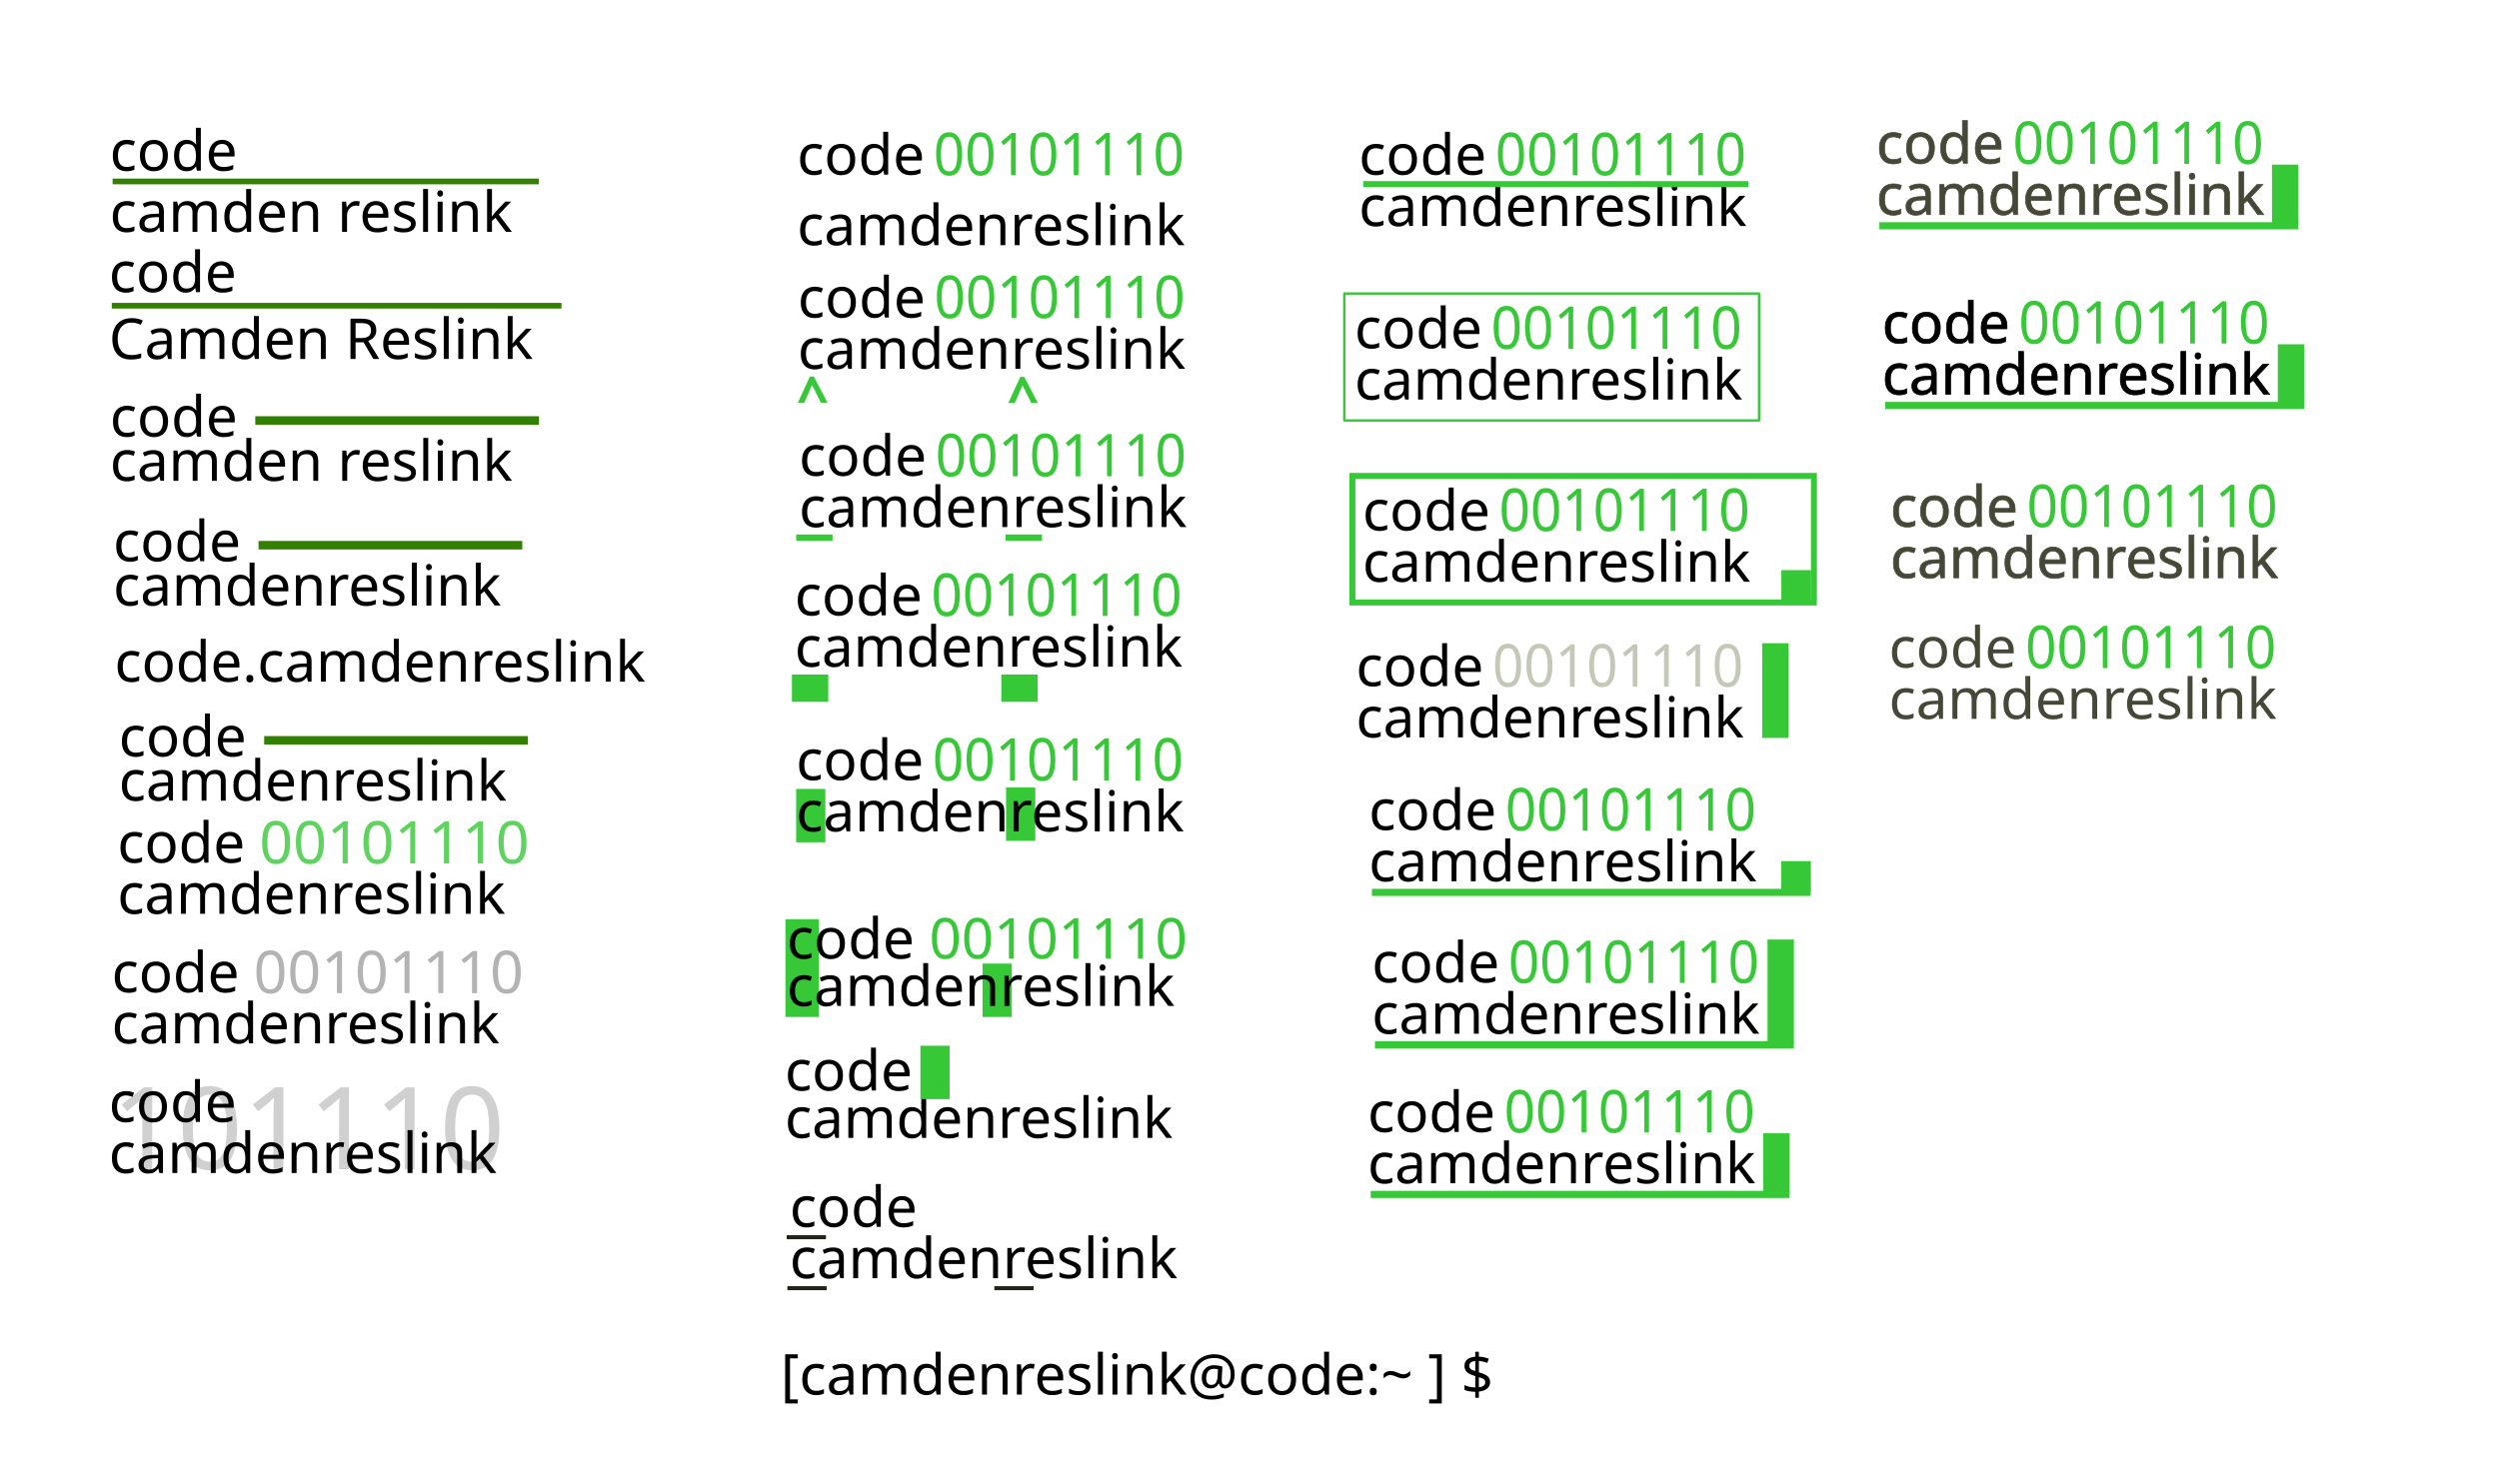
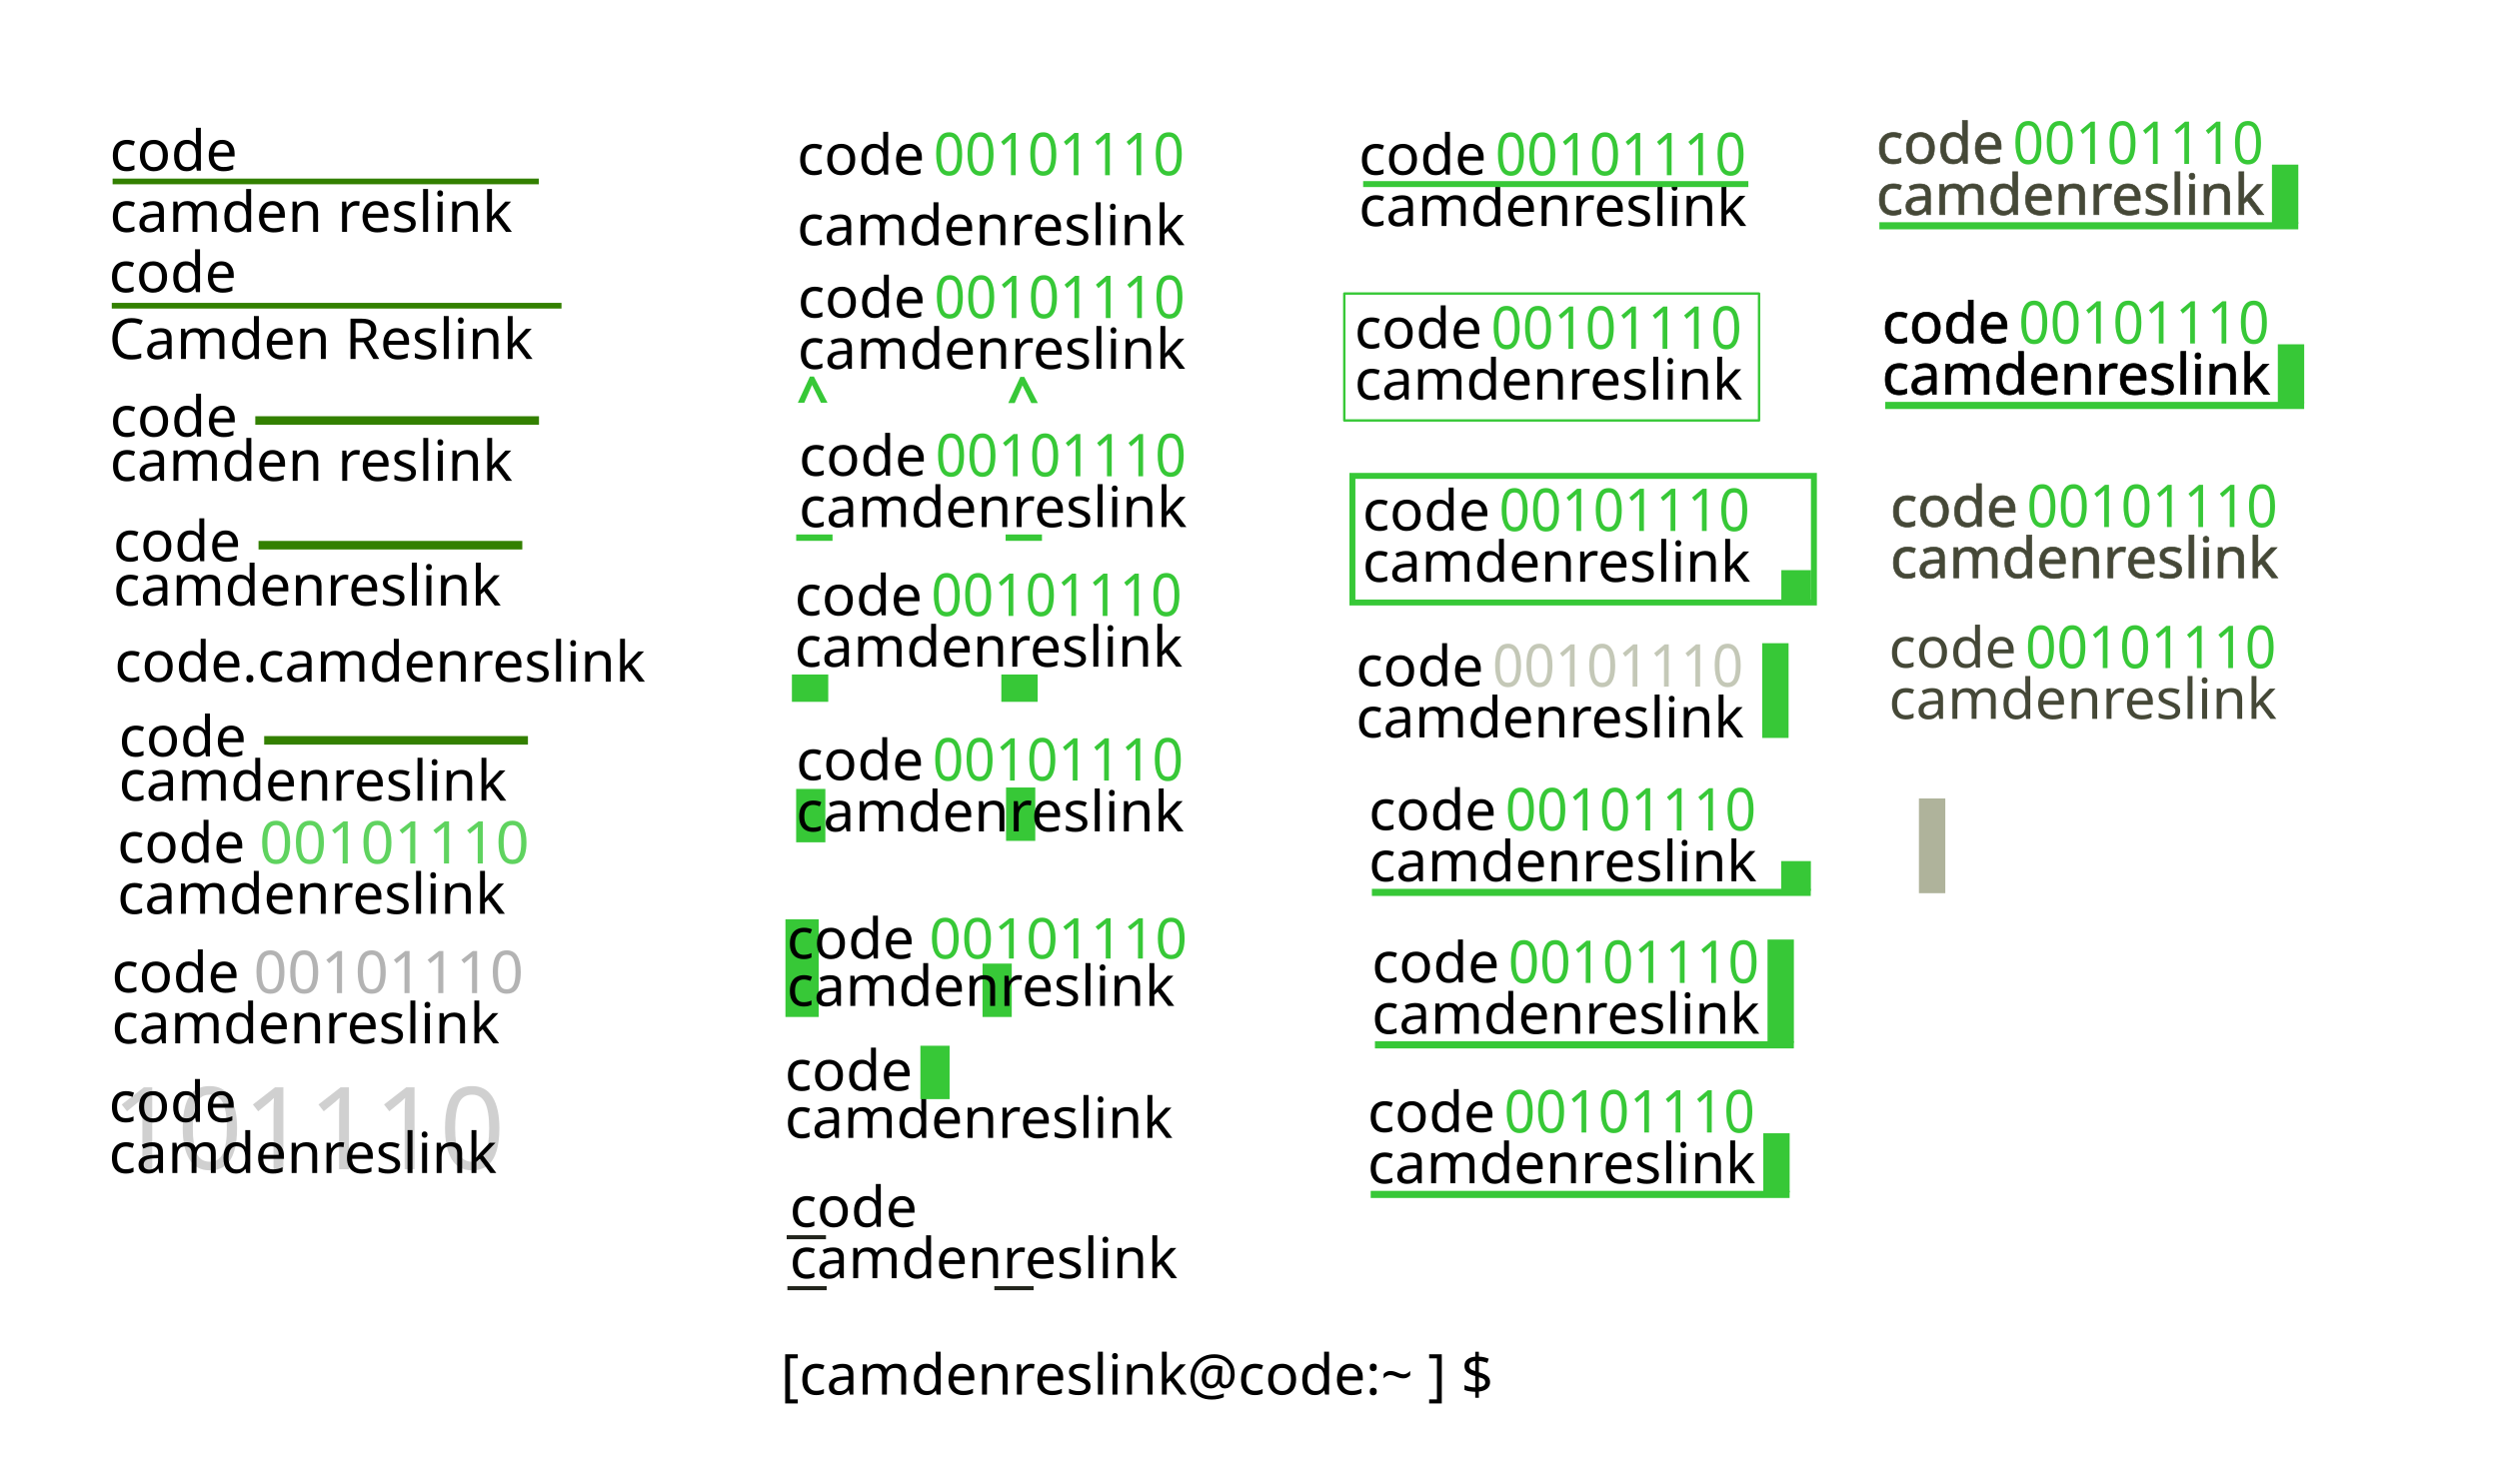
<svg xmlns="http://www.w3.org/2000/svg" width="500mm" height="297mm" viewBox="0 0 1771.653 1052.362" id="svg2" version="1.1">
  <defs id="defs4" />
  <g id="layer1">
    <text xml:space="preserve" style="font-style:normal;font-weight:normal;font-size:40px;line-height:125%;font-family:sans-serif;letter-spacing:0px;word-spacing:0px;fill:#000000;fill-opacity:1;stroke:none;stroke-width:1px;stroke-linecap:butt;stroke-linejoin:miter;stroke-opacity:1" x="77.782" y="121.022" id="text4136">
      <tspan id="tspan4138" x="77.782" y="121.022">code</tspan>
    </text>
    <flowRoot xml:space="preserve" id="flowRoot4140" style="font-style:normal;font-weight:normal;font-size:40px;line-height:125%;font-family:sans-serif;letter-spacing:0px;word-spacing:0px;fill:#000000;fill-opacity:1;stroke:none;stroke-width:1px;stroke-linecap:butt;stroke-linejoin:miter;stroke-opacity:1">
      <flowRegion id="flowRegion4142">
        <rect id="rect4144" width="491.944" height="399.01" x="-444.467" y="6.854" />
      </flowRegion>
      <flowPara id="flowPara4146" />
    </flowRoot>
    <text xml:space="preserve" style="font-style:normal;font-weight:normal;font-size:40px;line-height:125%;font-family:sans-serif;letter-spacing:0px;word-spacing:0px;fill:#000000;fill-opacity:1;stroke:none;stroke-width:1px;stroke-linecap:butt;stroke-linejoin:miter;stroke-opacity:1" x="77.782" y="164.418" id="text4148">
      <tspan id="tspan4150" x="77.782" y="164.418">camden reslink</tspan>
    </text>
    <rect style="fill:#338000;stroke:none;stroke-width:6.1;stroke-miterlimit:4;stroke-dasharray:none;stroke-opacity:1" id="rect4152" width="302.148" height="4.041" x="79.833" y="126.641" />
    <text xml:space="preserve" style="font-style:normal;font-weight:normal;font-size:40px;line-height:125%;font-family:sans-serif;letter-spacing:0px;word-spacing:0px;fill:#000000;fill-opacity:1;stroke:none;stroke-width:1px;stroke-linecap:butt;stroke-linejoin:miter;stroke-opacity:1" x="77.915" y="309.567" id="text4136-1">
      <tspan id="tspan4138-1" x="77.915" y="309.567">code</tspan>
    </text>
    <text xml:space="preserve" style="font-style:normal;font-weight:normal;font-size:40px;line-height:125%;font-family:sans-serif;letter-spacing:0px;word-spacing:0px;fill:#000000;fill-opacity:1;stroke:none;stroke-width:1px;stroke-linecap:butt;stroke-linejoin:miter;stroke-opacity:1" x="77.916" y="340.963" id="text4148-5">
      <tspan id="tspan4150-6" x="77.916" y="340.963">camden reslink</tspan>
    </text>
    <rect style="fill:#338000;stroke:none;stroke-width:6.1;stroke-miterlimit:4;stroke-dasharray:none;stroke-opacity:1" id="rect4152-0" width="201.133" height="6.061" x="180.982" y="295.166" />
    <text xml:space="preserve" style="font-style:normal;font-weight:normal;font-size:40px;line-height:125%;font-family:sans-serif;letter-spacing:0px;word-spacing:0px;fill:#000000;fill-opacity:1;stroke:none;stroke-width:1px;stroke-linecap:butt;stroke-linejoin:miter;stroke-opacity:1" x="80.22" y="397.988" id="text4136-1-2">
      <tspan id="tspan4138-1-7" x="80.22" y="397.988">code</tspan>
    </text>
    <text xml:space="preserve" style="font-style:normal;font-weight:normal;font-size:40px;line-height:125%;font-family:sans-serif;letter-spacing:0px;word-spacing:0px;fill:#000000;fill-opacity:1;stroke:none;stroke-width:1px;stroke-linecap:butt;stroke-linejoin:miter;stroke-opacity:1" x="80.22" y="429.384" id="text4148-5-9">
      <tspan id="tspan4150-6-4" x="80.22" y="429.384">camdenreslink</tspan>
    </text>
    <rect style="fill:#338000;stroke:none;stroke-width:6.1;stroke-miterlimit:4;stroke-dasharray:none;stroke-opacity:1" id="rect4152-0-5" width="186.991" height="6.061" x="183.287" y="383.587" />
    <text xml:space="preserve" style="font-style:normal;font-weight:normal;font-size:40px;line-height:125%;font-family:sans-serif;letter-spacing:0px;word-spacing:0px;fill:#000000;fill-opacity:1;stroke:none;stroke-width:1px;stroke-linecap:butt;stroke-linejoin:miter;stroke-opacity:1" x="77.19" y="207.15" id="text4136-9">
      <tspan id="tspan4138-0" x="77.19" y="207.15">code</tspan>
    </text>
    <text xml:space="preserve" style="font-style:normal;font-weight:normal;font-size:40px;line-height:125%;font-family:sans-serif;letter-spacing:0px;word-spacing:0px;fill:#000000;fill-opacity:1;stroke:none;stroke-width:1px;stroke-linecap:butt;stroke-linejoin:miter;stroke-opacity:1" x="77.19" y="254.546" id="text4148-8">
      <tspan id="tspan4150-3" x="77.19" y="254.546">Camden Reslink</tspan>
    </text>
    <rect style="fill:#338000;stroke:none;stroke-width:6.1;stroke-miterlimit:4;stroke-dasharray:none;stroke-opacity:1" id="rect4152-5" width="318.828" height="4.041" x="79.241" y="214.77" />
    <text xml:space="preserve" style="font-style:normal;font-weight:normal;font-size:40px;line-height:125%;font-family:sans-serif;letter-spacing:0px;word-spacing:0px;fill:#000000;fill-opacity:1;stroke:none;stroke-width:1px;stroke-linecap:butt;stroke-linejoin:miter;stroke-opacity:1" x="81.191" y="483.387" id="text4148-5-9-7">
      <tspan id="tspan4150-6-4-4" x="81.191" y="483.387">code.camdenreslink</tspan>
    </text>
    <text xml:space="preserve" style="font-style:normal;font-weight:normal;font-size:40px;line-height:125%;font-family:sans-serif;letter-spacing:0px;word-spacing:0px;fill:#000000;fill-opacity:1;stroke:none;stroke-width:1px;stroke-linecap:butt;stroke-linejoin:miter;stroke-opacity:1" x="84.221" y="536.379" id="text4136-1-2-1">
      <tspan id="tspan4138-1-7-4" x="84.221" y="536.379">code</tspan>
    </text>
    <text xml:space="preserve" style="font-style:normal;font-weight:normal;font-size:40px;line-height:125%;font-family:sans-serif;letter-spacing:0px;word-spacing:0px;fill:#000000;fill-opacity:1;stroke:none;stroke-width:1px;stroke-linecap:butt;stroke-linejoin:miter;stroke-opacity:1" x="84.221" y="567.775" id="text4148-5-9-6">
      <tspan id="tspan4150-6-4-5" x="84.221" y="567.775">camdenreslink</tspan>
    </text>
    <rect style="fill:#338000;stroke:none;stroke-width:6.1;stroke-miterlimit:4;stroke-dasharray:none;stroke-opacity:1" id="rect4152-0-5-3" width="186.991" height="6.061" x="187.287" y="521.978" />
    <text xml:space="preserve" style="font-style:normal;font-variant:normal;font-weight:normal;font-stretch:normal;font-size:81.276px;line-height:125%;font-family:'White Rabbit';-inkscape-font-specification:'White Rabbit';letter-spacing:0px;word-spacing:0px;opacity:0.184;fill:#000000;fill-opacity:1;stroke:none;stroke-width:1px;stroke-linecap:butt;stroke-linejoin:miter;stroke-opacity:1" x="79.062" y="829.118" id="text4307-6">
      <tspan id="tspan4309-5" x="79.062" y="829.118">101110</tspan>
    </text>
    <text xml:space="preserve" style="font-style:normal;font-weight:normal;font-size:40px;line-height:125%;font-family:sans-serif;letter-spacing:0px;word-spacing:0px;fill:#000000;fill-opacity:1;stroke:none;stroke-width:1px;stroke-linecap:butt;stroke-linejoin:miter;stroke-opacity:1" x="77.15" y="795.589" id="text4136-1-2-1-4-1">
      <tspan id="tspan4138-1-7-4-9-6" x="77.15" y="795.589">code</tspan>
    </text>
    <text xml:space="preserve" style="font-style:normal;font-weight:normal;font-size:40px;line-height:125%;font-family:sans-serif;letter-spacing:0px;word-spacing:0px;fill:#000000;fill-opacity:1;stroke:none;stroke-width:1px;stroke-linecap:butt;stroke-linejoin:miter;stroke-opacity:1" x="77.15" y="831.824" id="text4148-5-9-6-1-5">
      <tspan id="tspan4150-6-4-5-7-4" x="77.15" y="831.824">camdenreslink</tspan>
    </text>
    <text xml:space="preserve" style="font-style:normal;font-variant:normal;font-weight:normal;font-stretch:normal;font-size:41.848px;line-height:125%;font-family:'White Rabbit';-inkscape-font-specification:'White Rabbit';letter-spacing:0px;word-spacing:0px;fill:#5fd35f;fill-opacity:1;stroke:none;stroke-width:1px;stroke-linecap:butt;stroke-linejoin:miter;stroke-opacity:1" x="183.8" y="612.346" id="text4307-0">
      <tspan id="tspan4309-55" x="183.8" y="612.346">00101110</tspan>
    </text>
    <text xml:space="preserve" style="font-style:normal;font-weight:normal;font-size:40px;line-height:125%;font-family:sans-serif;letter-spacing:0px;word-spacing:0px;fill:#000000;fill-opacity:1;stroke:none;stroke-width:1px;stroke-linecap:butt;stroke-linejoin:miter;stroke-opacity:1" x="83.211" y="611.741" id="text4136-1-2-1-4-6">
      <tspan id="tspan4138-1-7-4-9-1" x="83.211" y="611.741">code</tspan>
    </text>
    <text xml:space="preserve" style="font-style:normal;font-weight:normal;font-size:40px;line-height:125%;font-family:sans-serif;letter-spacing:0px;word-spacing:0px;fill:#000000;fill-opacity:1;stroke:none;stroke-width:1px;stroke-linecap:butt;stroke-linejoin:miter;stroke-opacity:1" x="83.211" y="647.976" id="text4148-5-9-6-1-3">
      <tspan id="tspan4150-6-4-5-7-9" x="83.211" y="647.976">camdenreslink</tspan>
    </text>
    <text xml:space="preserve" style="font-style:normal;font-variant:normal;font-weight:normal;font-stretch:normal;font-size:41.848px;line-height:125%;font-family:'White Rabbit';-inkscape-font-specification:'White Rabbit';letter-spacing:0px;word-spacing:0px;fill:#b3b3b3;fill-opacity:1;stroke:none;stroke-width:1px;stroke-linecap:butt;stroke-linejoin:miter;stroke-opacity:1" x="179.755" y="704.27" id="text4307-0-8">
      <tspan id="tspan4309-55-4" x="179.755" y="704.27">00101110</tspan>
    </text>
    <text xml:space="preserve" style="font-style:normal;font-weight:normal;font-size:40px;line-height:125%;font-family:sans-serif;letter-spacing:0px;word-spacing:0px;fill:#000000;fill-opacity:1;stroke:none;stroke-width:1px;stroke-linecap:butt;stroke-linejoin:miter;stroke-opacity:1" x="79.166" y="703.665" id="text4136-1-2-1-4-6-0">
      <tspan id="tspan4138-1-7-4-9-1-9" x="79.166" y="703.665">code</tspan>
    </text>
    <text xml:space="preserve" style="font-style:normal;font-weight:normal;font-size:40px;line-height:125%;font-family:sans-serif;letter-spacing:0px;word-spacing:0px;fill:#000000;fill-opacity:1;stroke:none;stroke-width:1px;stroke-linecap:butt;stroke-linejoin:miter;stroke-opacity:1" x="79.166" y="739.9" id="text4148-5-9-6-1-3-4">
      <tspan id="tspan4150-6-4-5-7-9-1" x="79.166" y="739.9">camdenreslink</tspan>
    </text>
    <text xml:space="preserve" style="font-style:normal;font-variant:normal;font-weight:normal;font-stretch:normal;font-size:40.393px;line-height:125%;font-family:'White Rabbit';-inkscape-font-specification:'White Rabbit';letter-spacing:0px;word-spacing:0px;fill:#37c837;fill-opacity:1;stroke:none;stroke-width:1px;stroke-linecap:butt;stroke-linejoin:miter;stroke-opacity:1;" x="687.467" y="119.586" id="text4307-0-85" transform="scale(0.9626337,1.038817)">
      <tspan id="tspan4309-55-3" x="687.467" y="119.586">00101110</tspan>
    </text>
    <text xml:space="preserve" style="font-style:normal;font-variant:normal;font-weight:normal;font-stretch:normal;font-size:40px;line-height:91%;font-family:'Noto Sans UI';-inkscape-font-specification:'Noto Sans UI';letter-spacing:0px;word-spacing:0px;fill:#000000;fill-opacity:1;stroke:none;stroke-width:1px;stroke-linecap:butt;stroke-linejoin:miter;stroke-opacity:1;" x="565.049" y="123.837" id="text4136-1-2-1-4-6-8">
      <tspan id="tspan4138-1-7-4-9-1-2" x="565.049" y="123.837" style="font-style:normal;font-variant:normal;font-weight:normal;font-stretch:normal;font-family:'Noto Sans UI';-inkscape-font-specification:'Noto Sans UI';line-height:91%;">code</tspan>
      <tspan x="565.049" y="173.837" style="font-style:normal;font-variant:normal;font-weight:normal;font-stretch:normal;font-family:'Noto Sans UI';-inkscape-font-specification:'Noto Sans UI';line-height:91%;" id="tspan4274">camdenreslink</tspan>
    </text>
    <rect style="opacity:1;fill:#37c837;stroke:none;stroke-width:6.1;stroke-miterlimit:4;stroke-dasharray:none;stroke-opacity:1" id="rect4218" width="23.571" height="69.286" x="556.834" y="651.892" />
    <rect style="opacity:1;fill:#37c837;stroke:none;stroke-width:6.1;stroke-miterlimit:4;stroke-dasharray:none;stroke-opacity:1" id="rect4218-9" width="20.714" height="37.857" x="696.562" y="683.322" />
    <text xml:space="preserve" style="font-style:normal;font-variant:normal;font-weight:normal;font-stretch:normal;font-size:40px;line-height:84%;font-family:'White Rabbit';-inkscape-font-specification:'White Rabbit';letter-spacing:0px;word-spacing:0px;fill:#000000;fill-opacity:1;stroke:none;stroke-width:1px;stroke-linecap:butt;stroke-linejoin:miter;stroke-opacity:1" x="557.777" y="679.749" id="text4210">
      <tspan id="tspan4212" x="557.777" y="679.749">code <tspan style="fill:#37c837" id="tspan4216">00101110</tspan>
      </tspan>
      <tspan x="557.777" y="713.349" id="tspan4214">camdenreslink</tspan>
    </text>
    <text xml:space="preserve" style="font-style:normal;font-variant:normal;font-weight:normal;font-stretch:normal;font-size:40px;line-height:84%;font-family:'White Rabbit';-inkscape-font-specification:'White Rabbit';letter-spacing:0px;word-spacing:0px;fill:#000000;fill-opacity:1;stroke:none;stroke-width:1px;stroke-linecap:butt;stroke-linejoin:miter;stroke-opacity:1" x="556.384" y="773.324" id="text4210-5">
      <tspan id="tspan4212-8" x="556.384" y="773.324">code</tspan>
      <tspan x="556.384" y="806.924" id="tspan4214-4">camdenreslink</tspan>
    </text>
    <rect style="opacity:1;fill:#37c837;stroke:none;stroke-width:6.1;stroke-miterlimit:4;stroke-dasharray:none;stroke-opacity:1" id="rect4218-9-7" width="20.714" height="37.857" x="652.5" y="741.577" />
    <text xml:space="preserve" style="font-style:normal;font-variant:normal;font-weight:normal;font-stretch:normal;font-size:40px;line-height:91%;font-family:'Noto Sans UI';-inkscape-font-specification:'Noto Sans UI';letter-spacing:0px;word-spacing:0px;fill:#000000;fill-opacity:1;stroke:none;stroke-width:1px;stroke-linecap:butt;stroke-linejoin:miter;stroke-opacity:1" x="559.821" y="870.019" id="text4136-1-2-1-4-6-8-6">
      <tspan id="tspan4138-1-7-4-9-1-2-4" x="559.821" y="870.019" style="font-style:normal;font-variant:normal;font-weight:normal;font-stretch:normal;line-height:91%;font-family:'Noto Sans UI';-inkscape-font-specification:'Noto Sans UI'">code</tspan>
      <tspan x="559.821" y="906.419" style="font-style:normal;font-variant:normal;font-weight:normal;font-stretch:normal;line-height:91%;font-family:'Noto Sans UI';-inkscape-font-specification:'Noto Sans UI'" id="tspan4274-6">camdenreslink</tspan>
    </text>
    <rect style="opacity:1;fill:#22241c;stroke:none;stroke-width:6.1;stroke-miterlimit:4;stroke-dasharray:none;stroke-opacity:1" id="rect4297" width="27.857" height="2.857" x="557.714" y="875.934" />
    <rect style="opacity:1;fill:#22241c;stroke:none;stroke-width:6.1;stroke-miterlimit:4;stroke-dasharray:none;stroke-opacity:1" id="rect4297-4" width="27.857" height="2.857" x="558.214" y="912.076" />
    <rect style="opacity:1;fill:#22241c;stroke:none;stroke-width:6.1;stroke-miterlimit:4;stroke-dasharray:none;stroke-opacity:1" id="rect4297-4-2" width="27.857" height="2.857" x="704.929" y="912.077" />
    <text xml:space="preserve" style="font-style:normal;font-variant:normal;font-weight:normal;font-stretch:normal;font-size:40px;line-height:125%;font-family:'Noto Sans UI';-inkscape-font-specification:'Noto Sans UI';letter-spacing:0px;word-spacing:0px;fill:#000000;fill-opacity:1;stroke:none;stroke-width:1px;stroke-linecap:butt;stroke-linejoin:miter;stroke-opacity:1" x="553.429" y="988.934" id="text4329">
      <tspan id="tspan4331" x="553.429" y="988.934">[camdenreslink@code:~ ] $</tspan>
    </text>
    <text xml:space="preserve" style="font-style:normal;font-variant:normal;font-weight:normal;font-stretch:normal;font-size:40.393px;line-height:125%;font-family:'White Rabbit';-inkscape-font-specification:'White Rabbit';letter-spacing:0px;word-spacing:0px;fill:#37c837;fill-opacity:1;stroke:none;stroke-width:1px;stroke-linecap:butt;stroke-linejoin:miter;stroke-opacity:1" x="687.972" y="217.125" id="text4307-0-85-2" transform="scale(0.9626337,1.038817)">
      <tspan id="tspan4309-55-3-8" x="687.972" y="217.125">00101110</tspan>
    </text>
    <text xml:space="preserve" style="font-style:normal;font-variant:normal;font-weight:normal;font-stretch:normal;font-size:40px;line-height:91%;font-family:'Noto Sans UI';-inkscape-font-specification:'Noto Sans UI';letter-spacing:0px;word-spacing:0px;fill:#000000;fill-opacity:1;stroke:none;stroke-width:1px;stroke-linecap:butt;stroke-linejoin:miter;stroke-opacity:1" x="565.536" y="225.162" id="text4136-1-2-1-4-6-8-0">
      <tspan id="tspan4138-1-7-4-9-1-2-6" x="565.536" y="225.162" style="font-style:normal;font-variant:normal;font-weight:normal;font-stretch:normal;line-height:91%;font-family:'Noto Sans UI';-inkscape-font-specification:'Noto Sans UI'">code</tspan>
      <tspan x="565.536" y="261.562" style="font-style:normal;font-variant:normal;font-weight:normal;font-stretch:normal;line-height:91%;font-family:'Noto Sans UI';-inkscape-font-specification:'Noto Sans UI'" id="tspan4274-1">camdenreslink</tspan>
    </text>
    <text xml:space="preserve" style="font-style:normal;font-variant:normal;font-weight:bold;font-stretch:normal;font-size:40px;line-height:125%;font-family:'Noto Sans UI';-inkscape-font-specification:'Noto Sans UI Bold';letter-spacing:0px;word-spacing:0px;fill:#37c837;fill-opacity:1;stroke:none;stroke-width:1px;stroke-linecap:butt;stroke-linejoin:miter;stroke-opacity:1" x="564.696" y="295.738" id="text4360">
      <tspan id="tspan4362" x="564.696" y="295.738">^</tspan>
    </text>
    <text xml:space="preserve" style="font-style:normal;font-variant:normal;font-weight:bold;font-stretch:normal;font-size:40px;line-height:125%;font-family:'Noto Sans UI';-inkscape-font-specification:'Noto Sans UI Bold';letter-spacing:0px;word-spacing:0px;fill:#37c837;fill-opacity:1;stroke:none;stroke-width:1px;stroke-linecap:butt;stroke-linejoin:miter;stroke-opacity:1" x="713.854" y="295.999" id="text4360-5">
      <tspan id="tspan4362-3" x="713.854" y="295.999">^</tspan>
    </text>
    <text xml:space="preserve" style="font-style:normal;font-variant:normal;font-weight:normal;font-stretch:normal;font-size:40.393px;line-height:125%;font-family:'White Rabbit';-inkscape-font-specification:'White Rabbit';letter-spacing:0px;word-spacing:0px;fill:#37c837;fill-opacity:1;stroke:none;stroke-width:1px;stroke-linecap:butt;stroke-linejoin:miter;stroke-opacity:1" x="686.762" y="532.848" id="text4307-0-85-2-7" transform="scale(0.9626337,1.038817)">
      <tspan id="tspan4309-55-3-8-9" x="686.762" y="532.848">00101110</tspan>
    </text>
    <rect style="opacity:1;fill:#37c837;stroke:none;stroke-width:6.1;stroke-miterlimit:4;stroke-dasharray:none;stroke-opacity:1" id="rect4218-9-4" width="20.714" height="37.857" x="564.42" y="559.459" />
    <rect style="opacity:1;fill:#37c837;stroke:none;stroke-width:6.1;stroke-miterlimit:4;stroke-dasharray:none;stroke-opacity:1" id="rect4218-9-4-7" width="20.714" height="37.857" x="713.232" y="558.449" />
    <text xml:space="preserve" style="font-style:normal;font-variant:normal;font-weight:normal;font-stretch:normal;font-size:40px;line-height:91%;font-family:'Noto Sans UI';-inkscape-font-specification:'Noto Sans UI';letter-spacing:0px;word-spacing:0px;fill:#000000;fill-opacity:1;stroke:none;stroke-width:1px;stroke-linecap:butt;stroke-linejoin:miter;stroke-opacity:1" x="564.371" y="553.141" id="text4136-1-2-1-4-6-8-0-2">
      <tspan id="tspan4138-1-7-4-9-1-2-6-5" x="564.371" y="553.141" style="font-style:normal;font-variant:normal;font-weight:normal;font-stretch:normal;line-height:91%;font-family:'Noto Sans UI';-inkscape-font-specification:'Noto Sans UI'">code</tspan>
      <tspan x="564.371" y="589.541" style="font-style:normal;font-variant:normal;font-weight:normal;font-stretch:normal;line-height:91%;font-family:'Noto Sans UI';-inkscape-font-specification:'Noto Sans UI'" id="tspan4274-1-9">camdenreslink</tspan>
    </text>
    <text xml:space="preserve" style="font-style:normal;font-variant:normal;font-weight:normal;font-stretch:normal;font-size:40.393px;line-height:125%;font-family:'White Rabbit';-inkscape-font-specification:'White Rabbit';letter-spacing:0px;word-spacing:0px;fill:#37c837;fill-opacity:1;stroke:none;stroke-width:1px;stroke-linecap:butt;stroke-linejoin:miter;stroke-opacity:1" x="688.876" y="325.124" id="text4307-0-85-2-7-2" transform="scale(0.9626337,1.038817)">
      <tspan id="tspan4309-55-3-8-9-2" x="688.876" y="325.124">00101110</tspan>
    </text>
    <rect style="opacity:1;fill:#37c837;stroke:none;stroke-width:6.1;stroke-miterlimit:4;stroke-dasharray:none;stroke-opacity:1" id="rect4218-9-4-6" width="25.765" height="4.522" x="564.454" y="379.006" />
    <text xml:space="preserve" style="font-style:normal;font-variant:normal;font-weight:normal;font-stretch:normal;font-size:40px;line-height:91%;font-family:'Noto Sans UI';-inkscape-font-specification:'Noto Sans UI';letter-spacing:0px;word-spacing:0px;fill:#000000;fill-opacity:1;stroke:none;stroke-width:1px;stroke-linecap:butt;stroke-linejoin:miter;stroke-opacity:1" x="566.405" y="337.353" id="text4136-1-2-1-4-6-8-0-2-3">
      <tspan id="tspan4138-1-7-4-9-1-2-6-5-6" x="566.405" y="337.353" style="font-style:normal;font-variant:normal;font-weight:normal;font-stretch:normal;line-height:91%;font-family:'Noto Sans UI';-inkscape-font-specification:'Noto Sans UI'">code</tspan>
      <tspan x="566.405" y="373.753" style="font-style:normal;font-variant:normal;font-weight:normal;font-stretch:normal;line-height:91%;font-family:'Noto Sans UI';-inkscape-font-specification:'Noto Sans UI'" id="tspan4274-1-9-5">camdenreslink</tspan>
    </text>
    <rect style="opacity:1;fill:#37c837;stroke:none;stroke-width:6.1;stroke-miterlimit:4;stroke-dasharray:none;stroke-opacity:1" id="rect4218-9-4-6-8" width="25.765" height="4.522" x="712.93" y="379.007" />
    <text xml:space="preserve" style="font-style:normal;font-variant:normal;font-weight:normal;font-stretch:normal;font-size:40.393px;line-height:125%;font-family:'White Rabbit';-inkscape-font-specification:'White Rabbit';letter-spacing:0px;word-spacing:0px;fill:#37c837;fill-opacity:1;stroke:none;stroke-width:1px;stroke-linecap:butt;stroke-linejoin:miter;stroke-opacity:1" x="685.717" y="420.429" id="text4307-0-85-2-7-2-2" transform="scale(0.9626337,1.038817)">
      <tspan id="tspan4309-55-3-8-9-2-0" x="685.717" y="420.429">00101110</tspan>
    </text>
    <rect style="opacity:1;fill:#37c837;stroke:none;stroke-width:6.1;stroke-miterlimit:4;stroke-dasharray:none;stroke-opacity:1" id="rect4218-9-4-6-1" width="25.765" height="19.374" x="561.414" y="478.311" />
    <text xml:space="preserve" style="font-style:normal;font-variant:normal;font-weight:normal;font-stretch:normal;font-size:40px;line-height:91%;font-family:'Noto Sans UI';-inkscape-font-specification:'Noto Sans UI';letter-spacing:0px;word-spacing:0px;fill:#000000;fill-opacity:1;stroke:none;stroke-width:1px;stroke-linecap:butt;stroke-linejoin:miter;stroke-opacity:1" x="563.365" y="436.358" id="text4136-1-2-1-4-6-8-0-2-3-6">
      <tspan id="tspan4138-1-7-4-9-1-2-6-5-6-9" x="563.365" y="436.358" style="font-style:normal;font-variant:normal;font-weight:normal;font-stretch:normal;line-height:91%;font-family:'Noto Sans UI';-inkscape-font-specification:'Noto Sans UI'">code</tspan>
      <tspan x="563.365" y="472.758" style="font-style:normal;font-variant:normal;font-weight:normal;font-stretch:normal;line-height:91%;font-family:'Noto Sans UI';-inkscape-font-specification:'Noto Sans UI'" id="tspan4274-1-9-5-8">camdenreslink</tspan>
    </text>
    <rect style="opacity:1;fill:#37c837;stroke:none;stroke-width:6.1;stroke-miterlimit:4;stroke-dasharray:none;stroke-opacity:1" id="rect4218-9-4-6-8-8" width="25.765" height="19.374" x="709.889" y="478.311" />
    <text xml:space="preserve" style="font-style:normal;font-variant:normal;font-weight:normal;font-stretch:normal;font-size:40.393px;line-height:125%;font-family:'White Rabbit';-inkscape-font-specification:'White Rabbit';letter-spacing:0px;word-spacing:0px;fill:#37c837;fill-opacity:1;stroke:none;stroke-width:1px;stroke-linecap:butt;stroke-linejoin:miter;stroke-opacity:1" x="1101.204" y="119.611" id="text4307-0-85-20" transform="scale(0.9626337,1.038817)">
      <tspan id="tspan4309-55-3-7" x="1101.204" y="119.611">00101110</tspan>
    </text>
    <text xml:space="preserve" style="font-style:normal;font-variant:normal;font-weight:normal;font-stretch:normal;font-size:40px;line-height:108%;font-family:'Noto Sans UI';-inkscape-font-specification:'Noto Sans UI';letter-spacing:0px;word-spacing:0px;fill:#000000;fill-opacity:1;stroke:none;stroke-width:1px;stroke-linecap:butt;stroke-linejoin:miter;stroke-opacity:1;" x="963.326" y="123.862" id="text4136-1-2-1-4-6-8-4">
      <tspan id="tspan4138-1-7-4-9-1-2-43" x="963.326" y="123.862" style="font-style:normal;font-variant:normal;font-weight:normal;font-stretch:normal;line-height:108%;font-family:'Noto Sans UI';-inkscape-font-specification:'Noto Sans UI';">code</tspan>
      <tspan x="963.326" y="160.262" style="font-style:normal;font-variant:normal;font-weight:normal;font-stretch:normal;line-height:108%;font-family:'Noto Sans UI';-inkscape-font-specification:'Noto Sans UI';" id="tspan4274-2">camdenreslink</tspan>
    </text>
    <rect style="opacity:1;fill:#37c837;stroke:none;stroke-width:6.1;stroke-miterlimit:4;stroke-dasharray:none;stroke-opacity:1" id="rect4218-9-4-6-8-8-7" width="273.086" height="4.222" x="966.397" y="128.426" />
    <text xml:space="preserve" style="font-style:normal;font-variant:normal;font-weight:normal;font-stretch:normal;font-size:40.393px;line-height:125%;font-family:'White Rabbit';-inkscape-font-specification:'White Rabbit';letter-spacing:0px;word-spacing:0px;fill:#37c837;fill-opacity:1;stroke:none;stroke-width:1px;stroke-linecap:butt;stroke-linejoin:miter;stroke-opacity:1" x="1098.056" y="238.088" id="text4307-0-85-3" transform="scale(0.9626337,1.038817)">
      <tspan id="tspan4309-55-3-6" x="1098.056" y="238.088">00101110</tspan>
    </text>
    <text xml:space="preserve" style="font-style:normal;font-variant:normal;font-weight:normal;font-stretch:normal;font-size:40px;line-height:91%;font-family:'Noto Sans UI';-inkscape-font-specification:'Noto Sans UI';letter-spacing:0px;word-spacing:0px;fill:#000000;fill-opacity:1;stroke:none;stroke-width:1px;stroke-linecap:butt;stroke-linejoin:miter;stroke-opacity:1" x="960.296" y="246.939" id="text4136-1-2-1-4-6-8-8">
      <tspan id="tspan4138-1-7-4-9-1-2-1" x="960.296" y="246.939" style="font-style:normal;font-variant:normal;font-weight:normal;font-stretch:normal;line-height:91%;font-family:'Noto Sans UI';-inkscape-font-specification:'Noto Sans UI'">code</tspan>
      <tspan x="960.296" y="283.339" style="font-style:normal;font-variant:normal;font-weight:normal;font-stretch:normal;line-height:91%;font-family:'Noto Sans UI';-inkscape-font-specification:'Noto Sans UI'" id="tspan4274-9">camdenreslink</tspan>
    </text>
    <rect style="opacity:1;fill:none;fill-opacity:1;stroke:#37c837;stroke-width:1.689;stroke-miterlimit:4;stroke-dasharray:none;stroke-opacity:1;stroke-linejoin:round" id="rect4601" width="294.055" height="90.004" x="953.029" y="208.167" />
    <text xml:space="preserve" style="font-style:normal;font-variant:normal;font-weight:normal;font-stretch:normal;font-size:40.393px;line-height:125%;font-family:'White Rabbit';-inkscape-font-specification:'White Rabbit';letter-spacing:0px;word-spacing:0px;fill:#37c837;fill-opacity:1;stroke:none;stroke-width:1px;stroke-linecap:butt;stroke-linejoin:miter;stroke-opacity:1" x="1103.934" y="362.453" id="text4307-0-85-3-1" transform="scale(0.9626337,1.038817)">
      <tspan id="tspan4309-55-3-6-5" x="1103.934" y="362.453">00101110</tspan>
    </text>
    <text xml:space="preserve" style="font-style:normal;font-variant:normal;font-weight:normal;font-stretch:normal;font-size:40px;line-height:91%;font-family:'Noto Sans UI';-inkscape-font-specification:'Noto Sans UI';letter-spacing:0px;word-spacing:0px;fill:#000000;fill-opacity:1;stroke:none;stroke-width:1px;stroke-linecap:butt;stroke-linejoin:miter;stroke-opacity:1" x="965.954" y="376.132" id="text4136-1-2-1-4-6-8-8-3">
      <tspan id="tspan4138-1-7-4-9-1-2-1-6" x="965.954" y="376.132" style="font-style:normal;font-variant:normal;font-weight:normal;font-stretch:normal;line-height:91%;font-family:'Noto Sans UI';-inkscape-font-specification:'Noto Sans UI'">code</tspan>
      <tspan x="965.954" y="412.532" style="font-style:normal;font-variant:normal;font-weight:normal;font-stretch:normal;line-height:91%;font-family:'Noto Sans UI';-inkscape-font-specification:'Noto Sans UI'" id="tspan4274-9-2">camdenreslink</tspan>
    </text>
    <rect style="opacity:1;fill:none;fill-opacity:1;stroke:#37c837;stroke-width:4.214;stroke-linejoin:miter;stroke-miterlimit:4;stroke-dasharray:none;stroke-opacity:1" id="rect4601-8" width="327.176" height="89.79" x="958.794" y="337.467" />
    <rect style="opacity:1;fill:#37c837;fill-opacity:1;stroke:none;stroke-width:4;stroke-linejoin:miter;stroke-miterlimit:4;stroke-dasharray:none;stroke-opacity:1" id="rect4633" width="21.061" height="21.061" x="1262.866" y="404.306" />
    <text xml:space="preserve" style="font-style:normal;font-variant:normal;font-weight:normal;font-stretch:normal;font-size:40.393px;line-height:125%;font-family:'White Rabbit';-inkscape-font-specification:'White Rabbit';letter-spacing:0px;word-spacing:0px;fill:#c4c8b7;fill-opacity:1;stroke:none;stroke-width:1px;stroke-linecap:butt;stroke-linejoin:miter;stroke-opacity:1" x="1099.105" y="468.705" id="text4307-0-85-9" transform="scale(0.9626337,1.038817)">
      <tspan id="tspan4309-55-3-85" x="1099.105" y="468.705">00101110</tspan>
    </text>
    <text xml:space="preserve" style="font-style:normal;font-variant:normal;font-weight:normal;font-stretch:normal;font-size:40px;line-height:91%;font-family:'Noto Sans UI';-inkscape-font-specification:'Noto Sans UI';letter-spacing:0px;word-spacing:0px;fill:#000000;fill-opacity:1;stroke:none;stroke-width:1px;stroke-linecap:butt;stroke-linejoin:miter;stroke-opacity:1" x="961.306" y="486.507" id="text4136-1-2-1-4-6-8-1">
      <tspan id="tspan4138-1-7-4-9-1-2-3" x="961.306" y="486.507" style="font-style:normal;font-variant:normal;font-weight:normal;font-stretch:normal;line-height:91%;font-family:'Noto Sans UI';-inkscape-font-specification:'Noto Sans UI'">code</tspan>
      <tspan x="961.306" y="522.907" style="font-style:normal;font-variant:normal;font-weight:normal;font-stretch:normal;line-height:91%;font-family:'Noto Sans UI';-inkscape-font-specification:'Noto Sans UI'" id="tspan4274-29">camdenreslink</tspan>
    </text>
    <rect style="opacity:1;fill:#37c837;stroke:none;stroke-width:6.1;stroke-miterlimit:4;stroke-dasharray:none;stroke-opacity:1" id="rect4218-9-7-2" width="18.694" height="67.181" x="1249.303" y="456.117" />
    <text xml:space="preserve" style="font-style:normal;font-variant:normal;font-weight:normal;font-stretch:normal;font-size:40.393px;line-height:125%;font-family:'White Rabbit';-inkscape-font-specification:'White Rabbit';letter-spacing:0px;word-spacing:0px;fill:#37c837;fill-opacity:1;stroke:none;stroke-width:1px;stroke-linecap:butt;stroke-linejoin:miter;stroke-opacity:1" x="1108.55" y="566.918" id="text4307-0-85-5" transform="scale(0.9626337,1.038817)">
      <tspan id="tspan4309-55-3-0" x="1108.55" y="566.918">00101110</tspan>
    </text>
    <text xml:space="preserve" style="font-style:normal;font-variant:normal;font-weight:normal;font-stretch:normal;font-size:40px;line-height:91%;font-family:'Noto Sans UI';-inkscape-font-specification:'Noto Sans UI';letter-spacing:0px;word-spacing:0px;fill:#000000;fill-opacity:1;stroke:none;stroke-width:1px;stroke-linecap:butt;stroke-linejoin:miter;stroke-opacity:1" x="970.398" y="588.533" id="text4136-1-2-1-4-6-8-2">
      <tspan id="tspan4138-1-7-4-9-1-2-9" x="970.398" y="588.533" style="font-style:normal;font-variant:normal;font-weight:normal;font-stretch:normal;line-height:91%;font-family:'Noto Sans UI';-inkscape-font-specification:'Noto Sans UI'">code</tspan>
      <tspan x="970.398" y="624.933" style="font-style:normal;font-variant:normal;font-weight:normal;font-stretch:normal;line-height:91%;font-family:'Noto Sans UI';-inkscape-font-specification:'Noto Sans UI'" id="tspan4274-291">camdenreslink</tspan>
    </text>
    <rect style="opacity:1;fill:#37c837;fill-opacity:1;stroke:none;stroke-width:4;stroke-linejoin:miter;stroke-miterlimit:4;stroke-dasharray:none;stroke-opacity:1" id="rect4704" width="311.127" height="5.051" x="972.605" y="630.301" />
    <rect style="opacity:1;fill:#37c837;fill-opacity:1;stroke:none;stroke-width:4;stroke-linejoin:miter;stroke-miterlimit:4;stroke-dasharray:none;stroke-opacity:1" id="rect4633-5" width="21.061" height="21.061" x="1262.752" y="610.637" />
    <text xml:space="preserve" style="font-style:normal;font-variant:normal;font-weight:normal;font-stretch:normal;font-size:40.393px;line-height:125%;font-family:'White Rabbit';-inkscape-font-specification:'White Rabbit';letter-spacing:0px;word-spacing:0px;fill:#37c837;fill-opacity:1;stroke:none;stroke-width:1px;stroke-linecap:butt;stroke-linejoin:miter;stroke-opacity:1" x="1110.785" y="671" id="text4307-0-85-5-8" transform="scale(0.9626337,1.038817)">
      <tspan id="tspan4309-55-3-0-1" x="1110.785" y="671">00101110</tspan>
    </text>
    <text xml:space="preserve" style="font-style:normal;font-variant:normal;font-weight:normal;font-stretch:normal;font-size:40px;line-height:91%;font-family:'Noto Sans UI';-inkscape-font-specification:'Noto Sans UI';letter-spacing:0px;word-spacing:0px;fill:#000000;fill-opacity:1;stroke:none;stroke-width:1px;stroke-linecap:butt;stroke-linejoin:miter;stroke-opacity:1" x="972.55" y="696.655" id="text4136-1-2-1-4-6-8-2-0">
      <tspan id="tspan4138-1-7-4-9-1-2-9-5" x="972.55" y="696.655" style="font-style:normal;font-variant:normal;font-weight:normal;font-stretch:normal;line-height:91%;font-family:'Noto Sans UI';-inkscape-font-specification:'Noto Sans UI'">code</tspan>
      <tspan x="972.55" y="733.055" style="font-style:normal;font-variant:normal;font-weight:normal;font-stretch:normal;line-height:91%;font-family:'Noto Sans UI';-inkscape-font-specification:'Noto Sans UI'" id="tspan4274-291-2">camdenreslink</tspan>
    </text>
    <rect style="opacity:1;fill:#37c837;fill-opacity:1;stroke:none;stroke-width:4;stroke-linejoin:miter;stroke-miterlimit:4;stroke-dasharray:none;stroke-opacity:1" id="rect4704-9" width="296.985" height="5.051" x="974.757" y="738.424" />
    <rect style="opacity:1;fill:#37c837;stroke:none;stroke-width:6.1;stroke-miterlimit:4;stroke-dasharray:none;stroke-opacity:1" id="rect4218-9-7-2-9" width="18.694" height="73.242" x="1253.076" y="666.265" />
    <text xml:space="preserve" style="font-style:normal;font-variant:normal;font-weight:normal;font-stretch:normal;font-size:40.393px;line-height:125%;font-family:'White Rabbit';-inkscape-font-specification:'White Rabbit';letter-spacing:0px;word-spacing:0px;fill:#37c837;fill-opacity:1;stroke:none;stroke-width:1px;stroke-linecap:butt;stroke-linejoin:miter;stroke-opacity:1" x="1107.664" y="773.103" id="text4307-0-85-5-8-2" transform="scale(0.9626337,1.038817)">
      <tspan id="tspan4309-55-3-0-1-1" x="1107.664" y="773.103">00101110</tspan>
    </text>
    <text xml:space="preserve" style="font-style:normal;font-variant:normal;font-weight:normal;font-stretch:normal;font-size:40px;line-height:91%;font-family:'Noto Sans UI';-inkscape-font-specification:'Noto Sans UI';letter-spacing:0px;word-spacing:0px;fill:#000000;fill-opacity:1;stroke:none;stroke-width:1px;stroke-linecap:butt;stroke-linejoin:miter;stroke-opacity:1" x="969.546" y="802.721" id="text4136-1-2-1-4-6-8-2-0-5">
      <tspan id="tspan4138-1-7-4-9-1-2-9-5-2" x="969.546" y="802.721" style="font-style:normal;font-variant:normal;font-weight:normal;font-stretch:normal;line-height:91%;font-family:'Noto Sans UI';-inkscape-font-specification:'Noto Sans UI'">code</tspan>
      <tspan x="969.546" y="839.121" style="font-style:normal;font-variant:normal;font-weight:normal;font-stretch:normal;line-height:91%;font-family:'Noto Sans UI';-inkscape-font-specification:'Noto Sans UI'" id="tspan4274-291-2-7">camdenreslink</tspan>
    </text>
    <rect style="opacity:1;fill:#37c837;fill-opacity:1;stroke:none;stroke-width:4;stroke-linejoin:miter;stroke-miterlimit:4;stroke-dasharray:none;stroke-opacity:1" id="rect4704-9-6" width="296.985" height="5.051" x="971.753" y="844.49" />
    <rect style="opacity:1;fill:#37c837;stroke:none;stroke-width:6.1;stroke-miterlimit:4;stroke-dasharray:none;stroke-opacity:1" id="rect4218-9-7-2-9-2" width="18.694" height="41.927" x="1250.072" y="803.646" />
    <text xml:space="preserve" style="font-style:normal;font-variant:normal;font-weight:normal;font-stretch:normal;font-size:40.393px;line-height:125%;font-family:'White Rabbit';-inkscape-font-specification:'White Rabbit';letter-spacing:0px;word-spacing:0px;fill:#37c837;fill-opacity:1;stroke:none;stroke-width:1px;stroke-linecap:butt;stroke-linejoin:miter;stroke-opacity:1" x="1482.287" y="111.866" id="text4307-0-85-5-8-2-9" transform="scale(0.9626337,1.038817)">
      <tspan id="tspan4309-55-3-0-1-1-9" x="1482.287" y="111.866">00101110</tspan>
    </text>
    <text xml:space="preserve" style="font-style:normal;font-variant:normal;font-weight:normal;font-stretch:normal;font-size:40px;line-height:91%;font-family:'Noto Sans UI';-inkscape-font-specification:'Noto Sans UI';letter-spacing:0px;word-spacing:0px;fill:#454837;fill-opacity:1;stroke:#454837;stroke-width:0.5;stroke-linecap:butt;stroke-linejoin:miter;stroke-opacity:1;stroke-miterlimit:4;stroke-dasharray:none" x="1330.17" y="115.818" id="text4136-1-2-1-4-6-8-2-0-5-7">
      <tspan id="tspan4138-1-7-4-9-1-2-9-5-2-4" x="1330.17" y="115.818" style="font-style:normal;font-variant:normal;font-weight:normal;font-stretch:normal;line-height:91%;font-family:'Noto Sans UI';-inkscape-font-specification:'Noto Sans UI';fill:#454837;stroke:#454837;stroke-opacity:1;stroke-width:0.5;stroke-miterlimit:4;stroke-dasharray:none">code</tspan>
      <tspan x="1330.17" y="152.218" style="font-style:normal;font-variant:normal;font-weight:normal;font-stretch:normal;line-height:91%;font-family:'Noto Sans UI';-inkscape-font-specification:'Noto Sans UI';fill:#454837;stroke:#454837;stroke-opacity:1;stroke-width:0.5;stroke-miterlimit:4;stroke-dasharray:none" id="tspan4274-291-2-7-1">camdenreslink</tspan>
    </text>
    <rect style="opacity:1;fill:#37c837;fill-opacity:1;stroke:none;stroke-width:4;stroke-linejoin:miter;stroke-miterlimit:4;stroke-dasharray:none;stroke-opacity:1" id="rect4704-9-6-8" width="296.985" height="5.051" x="1332.377" y="157.586" />
    <rect style="opacity:1;fill:#37c837;stroke:none;stroke-width:6.1;stroke-miterlimit:4;stroke-dasharray:none;stroke-opacity:1" id="rect4218-9-7-2-9-2-3" width="18.694" height="41.927" x="1610.696" y="116.742" />
    <text xml:space="preserve" style="font-style:normal;font-variant:normal;font-weight:normal;font-stretch:normal;font-size:40.393px;line-height:125%;font-family:'White Rabbit';-inkscape-font-specification:'White Rabbit';letter-spacing:0px;word-spacing:0px;fill:#37c837;fill-opacity:1;stroke:none;stroke-width:1px;stroke-linecap:butt;stroke-linejoin:miter;stroke-opacity:1" x="1492.616" y="359.795" id="text4307-0-85-5-8-2-9-3" transform="scale(0.9626337,1.038817)">
      <tspan id="tspan4309-55-3-0-1-1-9-9" x="1492.616" y="359.795">00101110</tspan>
    </text>
    <text xml:space="preserve" style="font-style:normal;font-variant:normal;font-weight:normal;font-stretch:normal;font-size:40px;line-height:91%;font-family:'Noto Sans UI';-inkscape-font-specification:'Noto Sans UI';letter-spacing:0px;word-spacing:0px;fill:#454837;fill-opacity:1;stroke:#454837;stroke-width:0.5;stroke-linecap:butt;stroke-linejoin:miter;stroke-miterlimit:4;stroke-dasharray:none;stroke-opacity:1" x="1340.113" y="373.37" id="text4136-1-2-1-4-6-8-2-0-5-7-6">
      <tspan id="tspan4138-1-7-4-9-1-2-9-5-2-4-3" x="1340.113" y="373.37" style="font-style:normal;font-variant:normal;font-weight:normal;font-stretch:normal;line-height:91%;font-family:'Noto Sans UI';-inkscape-font-specification:'Noto Sans UI';fill:#454837;stroke:#454837;stroke-width:0.5;stroke-miterlimit:4;stroke-dasharray:none;stroke-opacity:1">code</tspan>
      <tspan x="1340.113" y="409.77" style="font-style:normal;font-variant:normal;font-weight:normal;font-stretch:normal;line-height:91%;font-family:'Noto Sans UI';-inkscape-font-specification:'Noto Sans UI';fill:#454837;stroke:#454837;stroke-width:0.5;stroke-miterlimit:4;stroke-dasharray:none;stroke-opacity:1" id="tspan4274-291-2-7-1-1">camdenreslink</tspan>
    </text>
    <text xml:space="preserve" style="font-style:normal;font-variant:normal;font-weight:normal;font-stretch:normal;font-size:40.393px;line-height:125%;font-family:'White Rabbit';-inkscape-font-specification:'White Rabbit';letter-spacing:0px;word-spacing:0px;fill:#37c837;fill-opacity:1;stroke:none;stroke-width:1px;stroke-linecap:butt;stroke-linejoin:miter;stroke-opacity:1" x="1486.614" y="234.51" id="text4307-0-85-5-8-2-9-2" transform="scale(0.9626337,1.038817)">
      <tspan id="tspan4309-55-3-0-1-1-9-92" x="1486.614" y="234.51">00101110</tspan>
    </text>
    <text xml:space="preserve" style="font-style:normal;font-variant:normal;font-weight:normal;font-stretch:normal;font-size:40px;line-height:91%;font-family:'Noto Sans UI';-inkscape-font-specification:'Noto Sans UI';letter-spacing:0px;word-spacing:0px;fill:#000000;fill-opacity:1;stroke:#000000;stroke-width:0.5;stroke-linecap:butt;stroke-linejoin:miter;stroke-miterlimit:4;stroke-dasharray:none;stroke-opacity:1;" x="1334.336" y="243.222" id="text4136-1-2-1-4-6-8-2-0-5-7-5">
      <tspan id="tspan4138-1-7-4-9-1-2-9-5-2-4-30" x="1334.336" y="243.222" style="font-style:normal;font-variant:normal;font-weight:normal;font-stretch:normal;line-height:91%;font-family:'Noto Sans UI';-inkscape-font-specification:'Noto Sans UI';fill:#000000;stroke:#000000;stroke-width:0.5;stroke-miterlimit:4;stroke-dasharray:none;stroke-opacity:1;fill-opacity:1;">code</tspan>
      <tspan x="1334.336" y="279.622" style="font-style:normal;font-variant:normal;font-weight:normal;font-stretch:normal;line-height:91%;font-family:'Noto Sans UI';-inkscape-font-specification:'Noto Sans UI';fill:#000000;stroke:#000000;stroke-width:0.5;stroke-miterlimit:4;stroke-dasharray:none;stroke-opacity:1;fill-opacity:1;" id="tspan4274-291-2-7-1-9">camdenreslink</tspan>
    </text>
    <rect style="opacity:1;fill:#37c837;fill-opacity:1;stroke:none;stroke-width:4;stroke-linejoin:miter;stroke-miterlimit:4;stroke-dasharray:none;stroke-opacity:1" id="rect4704-9-6-8-4" width="296.985" height="5.051" x="1336.543" y="284.99" />
-     <rect style="opacity:1;fill:#37c837;stroke:none;stroke-width:6.1;stroke-miterlimit:4;stroke-dasharray:none;stroke-opacity:1" id="rect4218-9-7-2-9-2-3-8" width="18.694" height="41.927" x="1614.862" y="244.146" />
+     <rect style="opacity:1;fill:#37c837;stroke:none;stroke-width:6.1;stroke-miterlimit:4;stroke-dasharray:none;stroke-opacity:1;fill-opacity:1" id="rect4218-9-7-2-9-2-3-8" width="18.694" height="41.927" x="1614.862" y="244.146" />
    <text xml:space="preserve" style="font-style:normal;font-variant:normal;font-weight:normal;font-stretch:normal;font-size:40.393px;line-height:125%;font-family:'White Rabbit';-inkscape-font-specification:'White Rabbit';letter-spacing:0px;word-spacing:0px;fill:#37c837;fill-opacity:1;stroke:none;stroke-width:1px;stroke-linecap:butt;stroke-linejoin:miter;stroke-opacity:1" x="1491.567" y="456.063" id="text4307-0-85-5-8-2-9-3-3" transform="scale(0.9626337,1.038817)">
      <tspan id="tspan4309-55-3-0-1-1-9-9-8" x="1491.567" y="456.063">00101110</tspan>
    </text>
    <text xml:space="preserve" style="font-style:normal;font-variant:normal;font-weight:normal;font-stretch:normal;font-size:40px;line-height:91%;font-family:'Noto Sans UI';-inkscape-font-specification:'Noto Sans UI';letter-spacing:0px;word-spacing:0px;fill:#454837;fill-opacity:1;stroke:none;stroke-width:0.5;stroke-linecap:butt;stroke-linejoin:miter;stroke-miterlimit:4;stroke-dasharray:none;stroke-opacity:1;" x="1339.103" y="473.375" id="text4136-1-2-1-4-6-8-2-0-5-7-6-3">
      <tspan id="tspan4138-1-7-4-9-1-2-9-5-2-4-3-8" x="1339.103" y="473.375" style="font-style:normal;font-variant:normal;font-weight:normal;font-stretch:normal;line-height:91%;font-family:'Noto Sans UI';-inkscape-font-specification:'Noto Sans UI';fill:#454837;stroke:none;stroke-width:0.5;stroke-miterlimit:4;stroke-dasharray:none;stroke-opacity:1;">code</tspan>
      <tspan x="1339.103" y="509.775" style="font-style:normal;font-variant:normal;font-weight:normal;font-stretch:normal;line-height:91%;font-family:'Noto Sans UI';-inkscape-font-specification:'Noto Sans UI';fill:#454837;stroke:none;stroke-width:0.5;stroke-miterlimit:4;stroke-dasharray:none;stroke-opacity:1;" id="tspan4274-291-2-7-1-1-3">camdenreslink</tspan>
    </text>
+     <rect style="opacity:1;fill:#afb39b;stroke:none;stroke-width:6.1;stroke-miterlimit:4;stroke-dasharray:none;stroke-opacity:1;fill-opacity:1" id="rect4218-9-7-2-3" width="18.694" height="67.181" x="1360.42" y="566.223" />
  </g>
</svg>
